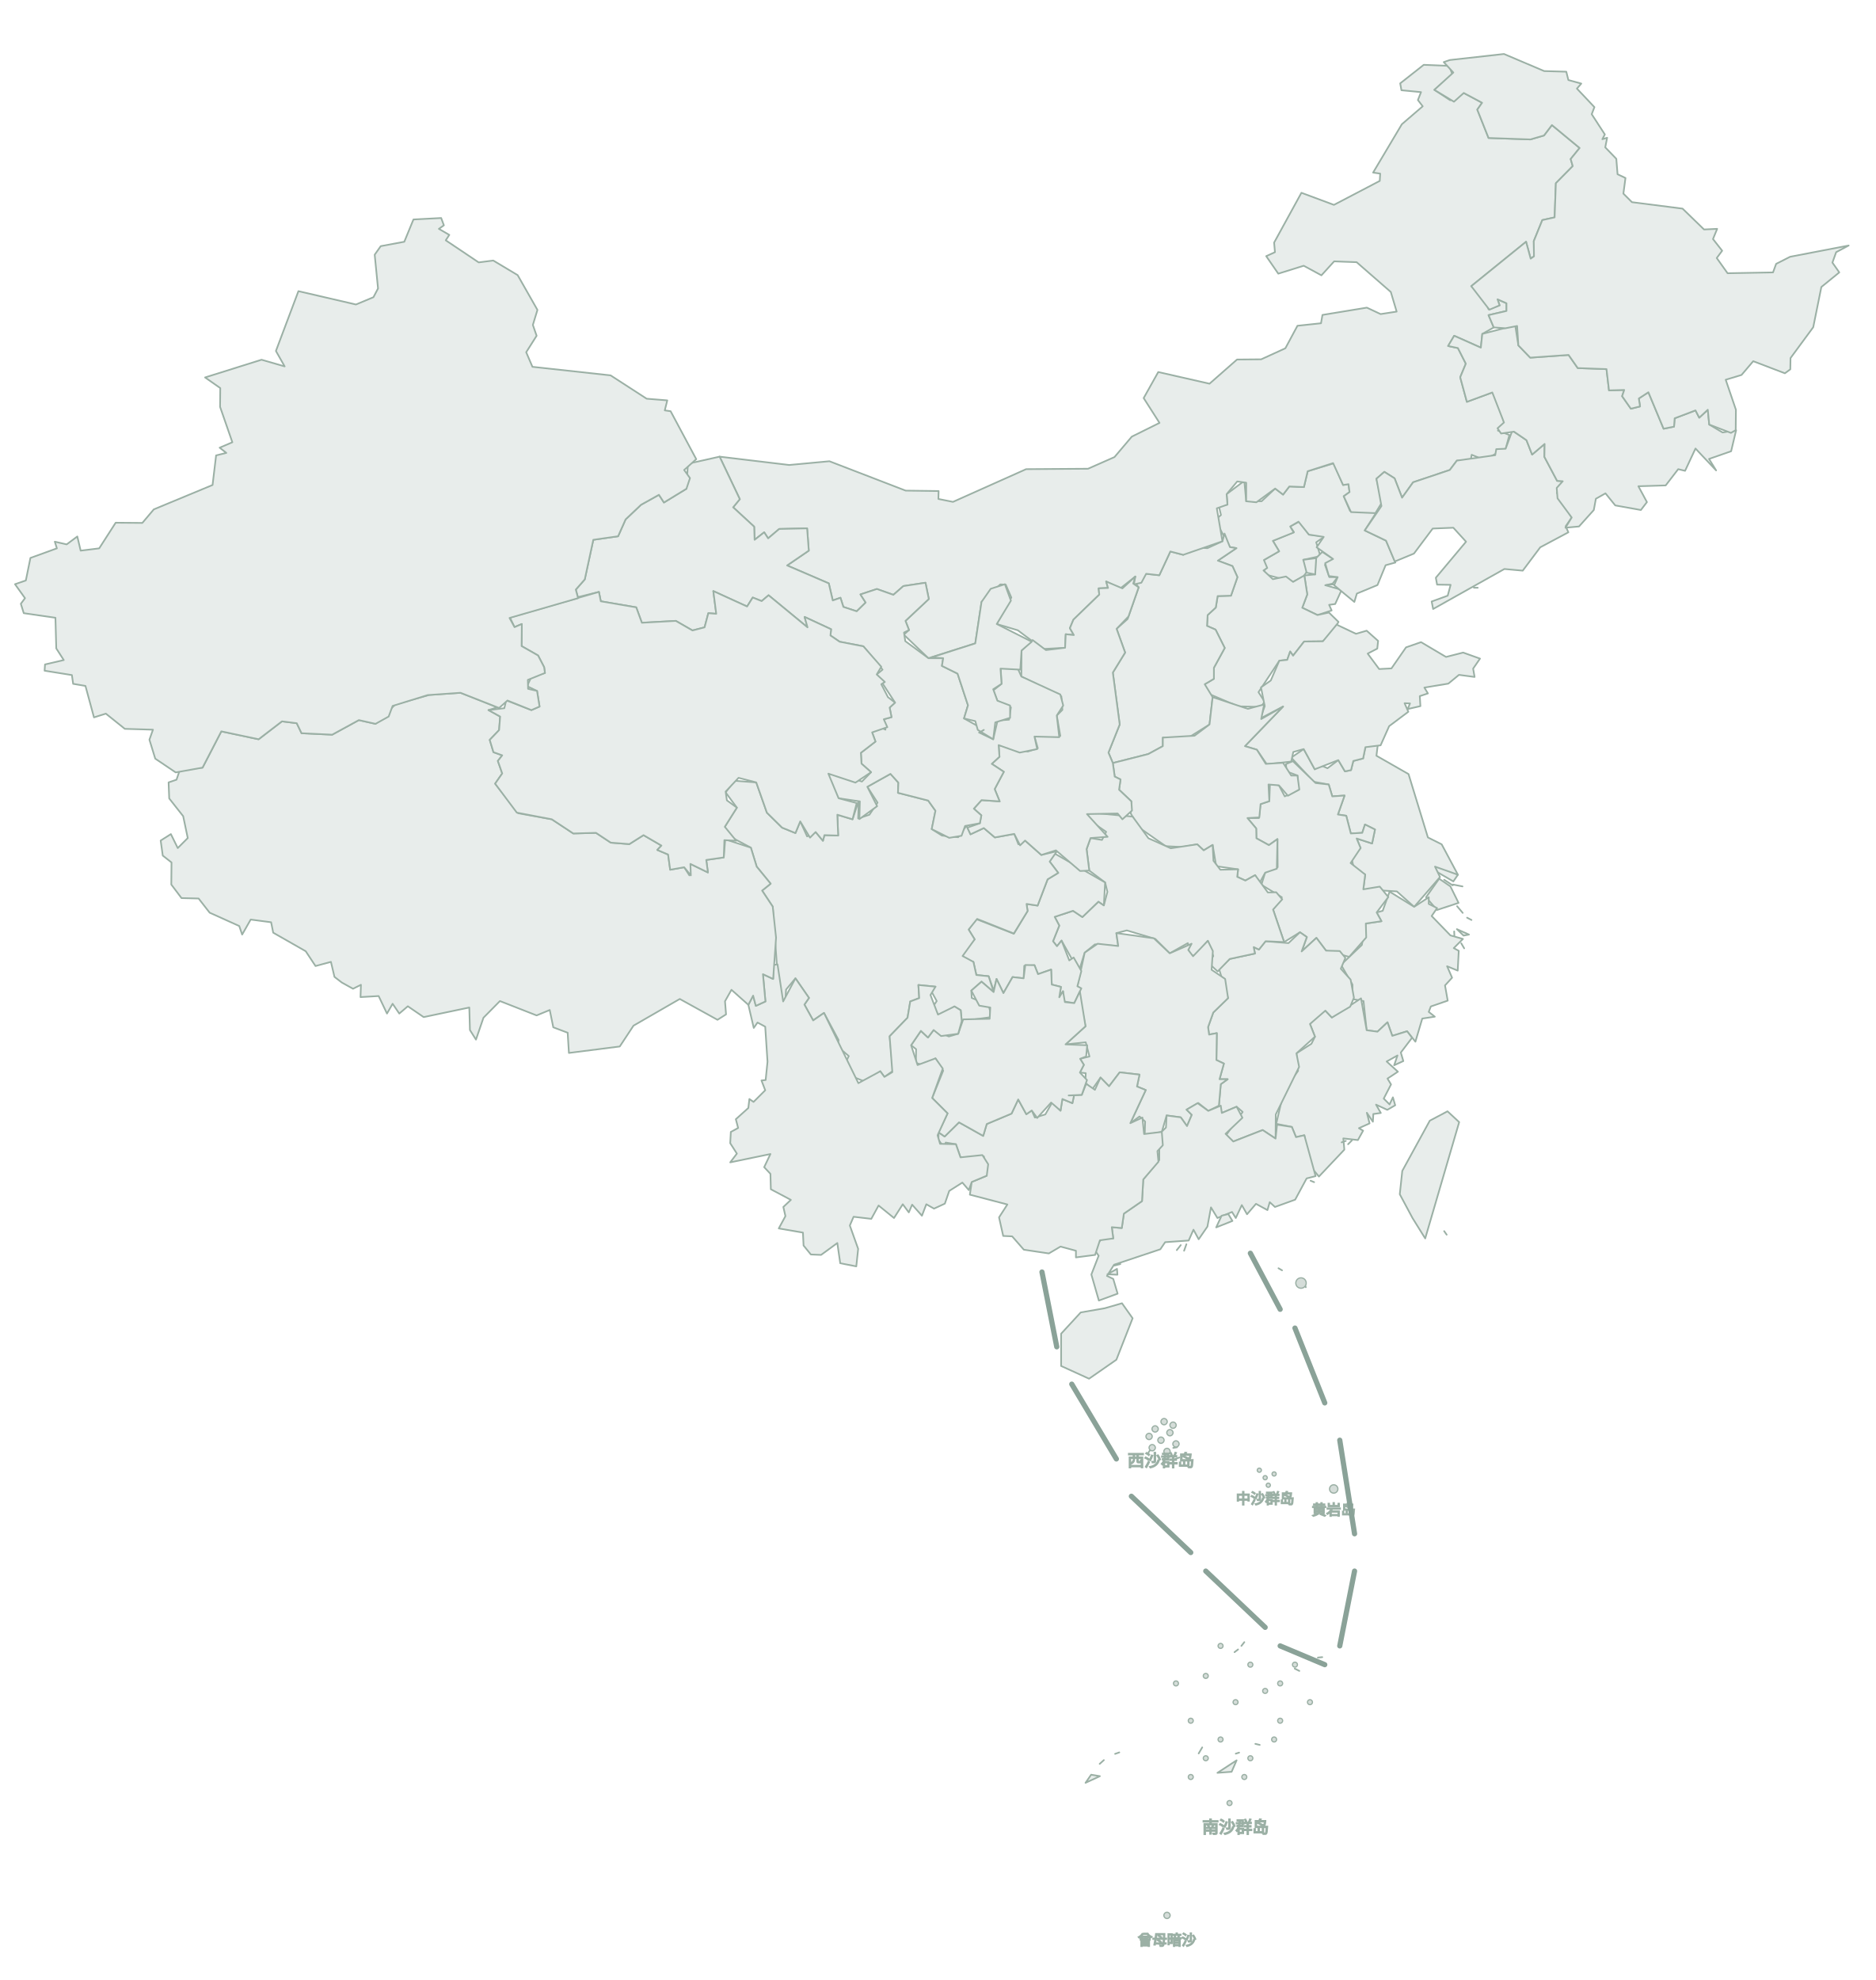
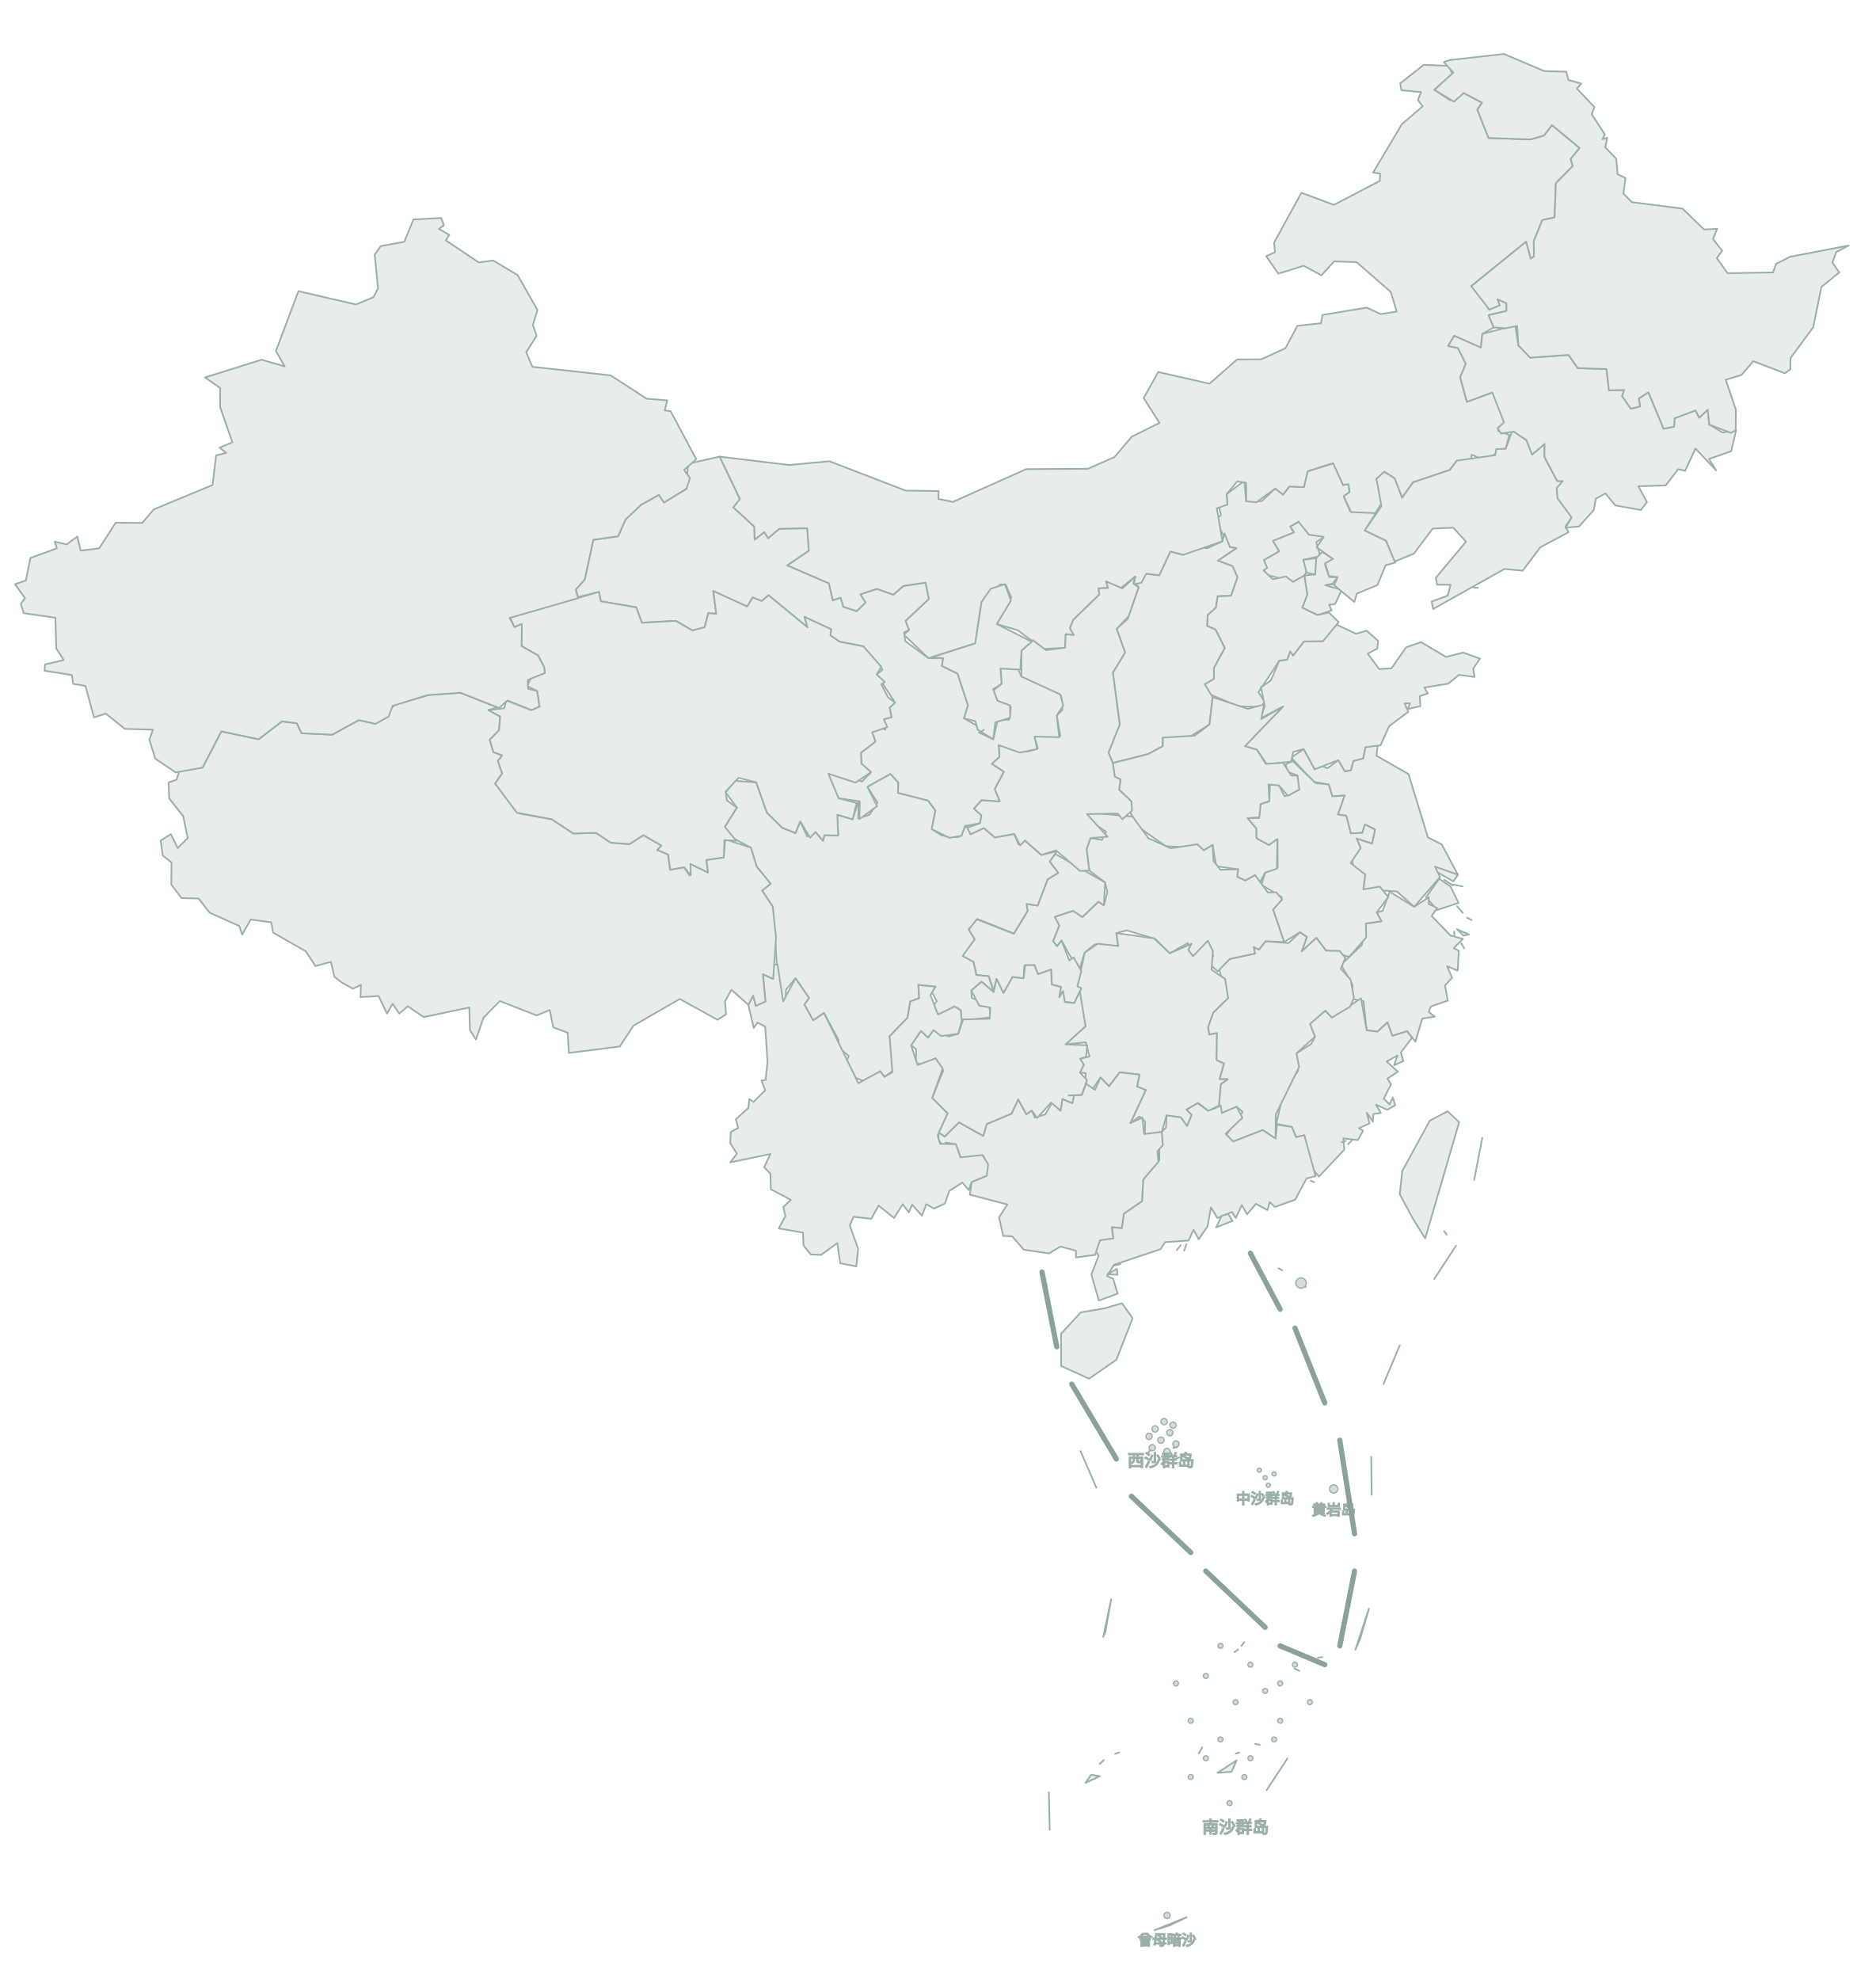
<svg xmlns="http://www.w3.org/2000/svg" viewBox="0 0 900 950">
  <g fill="#e8edeb" stroke="#9bb0a5" stroke-width="0.8" stroke-linejoin="round">
    <path d="M633.6,258.8 L635.9,257.4 L628.1,256.5 L623.5,250.2 L619.1,252.6 L620.9,255.3 L610.8,259.5 L613.8,264.5 L606.5,268.7 L606.8,275.5 L620.5,279.2 L625.6,276.5 L627.8,273.2 L625.4,268.6 L633.6,266.8 L631.6,260.2 L633.6,258.8 Z" data-name="北京市" />
    <path d="M639.5,280 L641.9,276.9 L637.9,276.9 L635.8,271 L639.7,268.2 L634.5,264.8 L631.3,268 L631.1,275.6 L625.9,276.1 L627.3,285.2 L624.9,291.6 L632.2,295.1 L639,292.9 L637.8,290.2 L640.7,289.8 L643.8,283 L636,280.8 L639.5,280 Z M640.1,280.5 L640.1,280.5 Z" data-name="天津市" />
    <path d="M635.2,257.6 L631.8,262.6 L639.7,268.2 L635.9,270.2 L637.7,276.4 L641.9,276.9 L640.2,280.8 L649.9,288.8 L651.1,284.8 L661,280.7 L664.9,271.2 L669.6,269.9 L665.1,259.4 L654.9,254.5 L660.6,245.6 L647.8,245.1 L644.8,238.1 L647.6,236.1 L647.1,232.3 L644.5,232.7 L640,222.3 L627.5,226.1 L625.7,233.7 L618.7,233.4 L615.7,237.3 L611.9,234.4 L605.4,240.5 L598,240.5 L597.1,230.7 L588.6,237.1 L589,242.1 L584.8,242.5 L585.9,247.1 L583.1,249.5 L590.2,262.5 L593.3,263 L584.4,269 L591.4,271.6 L593.8,276.9 L590.7,285.8 L584.3,286 L583.4,291.5 L579.5,295.1 L579.2,300.3 L583.3,302.1 L587.7,310.9 L582.5,320.4 L582.5,325.7 L578.1,328.3 L579.8,332.8 L594.1,338.9 L605.2,339.2 L606.8,336.6 L603.9,332.1 L613.9,317 L617.7,316.6 L619.1,312.6 L620.5,314.6 L625.8,307.8 L634.8,307.7 L639.6,302.7 L642.3,298.4 L637.7,293.9 L632.2,295.1 L624.9,291.6 L627.3,285.2 L625.9,276.1 L620.5,279.2 L617.1,276.6 L610.8,277.9 L606.3,273.7 L608.1,272.5 L606.5,268.7 L613.8,264.5 L610.8,259.5 L620.8,255.5 L619.1,252.6 L623.1,250.3 L628.1,256.5 L635.2,257.6 Z M631.6,267.8 L625.4,268.6 L627,274.8 L631.1,275.6 L631.6,267.8 Z M639.8,280.4 L636,280.8 L639.8,280.4 Z" data-name="河北省" />
    <path d="M534,366.1 L551,361.8 L558,358 L558,353.9 L568.2,355.2 L580.4,347.6 L581.9,334.5 L578.1,328.3 L582.5,325.7 L582.5,320.4 L587.7,310.9 L583.3,302.1 L579.2,300.3 L579.5,295.1 L583.4,291.5 L584.3,286 L590.7,285.8 L593.8,276.9 L591.4,271.6 L584.4,269 L593.3,263 L590.2,262.5 L587.6,256 L586.6,259.7 L579.4,263 L571.9,262.6 L567.8,266.2 L561.6,264.6 L556.3,276 L550,275.3 L544.9,279.9 L546.4,281.8 L541.1,297 L535.8,301.7 L539.9,313.1 L534,322.7 L537.3,347.6 L531.9,361.1 L534,366.1 Z" data-name="山西省" />
    <path d="M345.3,219.1 L355,239.5 L351.8,243.4 L361.9,252.7 L362.1,259 L366.7,255.4 L368.6,258.3 L373.9,253.8 L387.3,253.5 L388.1,264.2 L377.7,271.3 L397.7,279.9 L399.6,288.1 L403.3,286.8 L404.7,291.2 L411.1,293.3 L415.4,289.1 L412.9,285.2 L420.8,282.6 L428.7,285.4 L433.5,281.2 L444.1,279.6 L445.7,287.4 L434.5,297.9 L436.2,302.3 L433.7,304.5 L445.5,315.8 L468,308.7 L471,288.8 L480,280.4 L482.6,280.5 L485.3,286.7 L478.3,299.4 L488.4,302.4 L500.4,311.4 L511.1,310.8 L511.4,304.3 L515.3,304.7 L513.4,301.4 L515.1,297.3 L527.5,285.3 L527.2,282.3 L531.7,282.1 L530.8,279 L537.5,282.4 L544.8,276.6 L544.1,280.4 L547.7,279.6 L550,275.3 L556.3,276 L561.6,264.6 L567.8,266.2 L586.6,259.7 L583.9,243.9 L589,242.1 L588.6,237.1 L593.7,231 L598,231.6 L598,240.5 L602.9,241 L611.9,234.4 L615.7,237.3 L618.7,233.4 L625.7,233.7 L627.5,226.1 L639.7,222.2 L644.5,232.7 L647.1,232.3 L647.6,236.1 L644.8,238.1 L648.3,245.7 L660,246.2 L663.1,241.1 L660.5,229.7 L664.3,226.4 L669.2,229.5 L672.8,238.8 L678.1,231.4 L695.7,225.5 L699.1,221 L705.7,221.1 L706.2,218.2 L712.1,220.6 L722.5,215.3 L724.3,208.7 L718.8,206.6 L722,204 L719.8,194.5 L716.1,188.3 L703.9,192.8 L700.7,181 L703.4,174.5 L699.6,167 L694.9,166 L697.8,161.1 L710.6,166.8 L711.3,160.2 L716.8,157.1 L714.3,151.2 L722.9,149.2 L722.9,145.5 L718.6,143.6 L719.6,146.5 L714.3,148.4 L712.2,142.3 L706,137.3 L732.3,116 L734.5,124.1 L736.1,123 L736,115.7 L740.1,105.6 L746,104.3 L746.6,87.9 L754.7,79.7 L753.7,76.3 L758,71 L744.7,60 L740.9,65 L734.4,66.9 L714.3,66.2 L708.9,52.6 L711.2,49.3 L702.4,44.6 L695.9,48.1 L688.3,43.1 L696.9,35.6 L695.4,31.6 L683.2,31.1 L671.9,40 L672.5,43.3 L681.9,44.2 L680.4,48 L682.7,51 L672.7,59.6 L658.9,82.8 L662.3,83.3 L662.1,86.8 L640.1,98.3 L624.5,92.5 L611.4,116.4 L611.8,121 L607.6,122.9 L613.4,131.3 L625.6,127.5 L634.1,132.1 L640.2,125.4 L651,125.8 L667.4,140.1 L670.2,149.5 L662.5,150.7 L655.9,147.6 L634.6,151.1 L633.9,155.1 L622.6,156.3 L616.8,167.1 L605.2,172.4 L593.6,172.5 L580.4,184.1 L555.8,178.5 L548.8,191 L556.4,202.9 L543.1,209.5 L534.8,219.3 L522.1,224.9 L492.4,225.1 L457.3,240.8 L450.3,239.4 L450.4,235.6 L434.6,235.4 L398,221.3 L378.7,223.1 L345.3,219.1 Z" data-name="内蒙古自治区" />
    <path d="M721.9,273 L730.7,273.8 L739.1,262.6 L752.6,255.4 L751.3,252.5 L754.2,248.3 L747.1,236.5 L749.9,230.9 L747.2,230.7 L741.1,219.2 L741.2,213 L735.2,218.1 L732.5,211.2 L725.7,206.6 L722.5,215.3 L718,215.5 L717.5,218.4 L699.1,221 L695.7,225.5 L678.1,231.4 L672.8,238.8 L669.2,229.5 L664.3,226.4 L660.5,229.7 L662.9,242.8 L654.9,254.5 L665.1,259.4 L669.3,269.4 L678.5,265.6 L687.5,253.6 L697.4,253.2 L703.5,259.9 L689,277.2 L689.6,280.5 L696.1,280.6 L694.7,285.8 L687,288.6 L687.7,292.2 L721.9,273 Z M709.1,282 L707.3,282 L709.1,282 Z M704.6,284.1 L704.6,284.1 Z M709.9,283 L709.9,283 Z M710.6,286.6 L710.6,286.6 Z M714.6,277.4 L714.6,277.4 Z M682.7,260.7 L682.7,260.7 Z M716.6,286.7 L716.6,286.7 Z" data-name="辽宁省" />
    <path d="M808.6,225.9 L813.6,215.2 L823.5,225.7 L820.1,220.2 L830.7,216.5 L833.1,206.4 L826.6,207.5 L820.2,203.7 L819.5,196.6 L815.4,200.4 L813.6,196.9 L803.6,200.7 L803.3,204.7 L798.3,205.7 L791,188.2 L786.4,191.2 L787,195 L782.6,196.1 L778.4,190.1 L779.4,187.1 L772.1,187.3 L770.9,177.1 L757.1,176.6 L752.7,170.3 L734.3,171.6 L728.6,165.7 L727.1,156.1 L711.3,160.2 L710.6,166.8 L697.8,161.1 L694.9,166 L699.6,167 L703.4,174.5 L700.7,181 L703.9,192.8 L716.1,188.3 L721.7,202.7 L718.6,205.5 L720.3,208 L726.5,207.1 L732.5,211.2 L735.2,218.1 L741.2,213 L741.1,219.2 L747.2,230.7 L749.9,230.9 L747,234.1 L747.4,239.1 L754.2,248.3 L751.2,253.2 L757.7,252.6 L764.8,244.7 L765.8,239.3 L770.4,236.7 L775.1,242.5 L787.4,244.7 L790.3,240.9 L786.2,233.3 L799.3,232.9 L805.3,225.1 L808.6,225.9 Z" data-name="吉林省" />
    <path d="M722.4,157.5 L728,156.4 L728.6,165.7 L734.3,171.6 L752.7,170.3 L757.1,176.6 L770.9,177.1 L772.1,187.3 L779.4,187.1 L778.4,190.1 L782.6,196.1 L787,195 L786.4,191.2 L791,188.2 L798.3,205.7 L803.3,204.7 L803.6,200.7 L813.6,196.9 L815.4,200.4 L819.5,196.6 L820.2,203.7 L830.6,207.7 L832.9,206.4 L833,196.6 L828.1,182.2 L835.7,179.9 L841.3,173.3 L856.5,179.1 L859.1,177.2 L859.2,171.8 L870.1,157 L874,137.7 L882.6,130.7 L879.3,126 L881.1,121 L887.1,117.8 L859,123.2 L852.3,126.6 L850.8,130.7 L829,131.1 L823.8,123.8 L826.4,120.3 L822,114.7 L824,109.8 L817.7,110.1 L807.4,100.1 L783.1,97 L779,92.9 L780,85.4 L776.2,83.6 L775.6,76.2 L770.3,70.7 L771.2,66.1 L768.9,66.8 L770.1,64.5 L763.8,54.8 L765.1,51.4 L756.7,42.5 L758.8,40.1 L752.6,38.4 L751.6,34.4 L741,34.1 L721.7,25.9 L695.7,28.8 L692.8,29.8 L697.4,34.8 L688.3,43.1 L697.7,48.8 L702.4,44.6 L711.2,49.3 L708.9,52.6 L714.3,66.2 L734.4,66.9 L740.9,65 L744.7,60 L758,71 L753.7,76.3 L754.7,79.7 L746.6,87.9 L746,104.3 L740.1,105.6 L736,115.7 L736.1,123 L734.5,124.1 L732.3,116 L706,137.3 L714.7,148.6 L719.6,146.5 L718.6,143.6 L722.9,145.5 L722.9,149.2 L714.3,151.2 L716.8,157.1 L722.4,157.5 Z" data-name="黑龙江省" />
    <path d="M684.3,430.5 L689.6,436.6 L699.9,433.2 L696,425.3 L690.6,421.6 L684.3,430.5 Z M699.6,419.7 L690.3,415.2 L687.4,417.1 L697.4,422.9 L699.6,419.7 Z M697.1,424.8 L693,422.1 L697.1,424.8 Z M697.2,424.4 L701.8,425.3 L697.2,424.4 Z M699.2,426.9 L699.2,426.9 Z" data-name="上海市" />
    <path d="M633,366.8 L630.9,369.1 L625.6,359.4 L619.6,363.5 L630.4,375.1 L637.6,376.4 L639.3,382.1 L645.2,381.7 L642,390.8 L646,391.4 L648.2,399.9 L653.7,399.6 L655,395.6 L659.8,398 L658.4,404.7 L651,402.3 L652.9,406.9 L648.5,411.5 L649.7,416.8 L655.1,419.6 L654.2,426.7 L670.3,427.7 L678.6,435.1 L691,420.8 L688.6,415.8 L699.6,419.7 L691.8,405.1 L685.2,401.8 L675.9,371.4 L660.5,362.6 L661.2,356.9 L655.2,358.5 L654.1,363.9 L649.4,365.1 L648.3,369.5 L645.4,370.1 L642.2,364.7 L637,368.6 L633,366.8 Z" data-name="江苏省" />
    <path d="M649.1,479.4 L654.3,480.3 L655.8,494.3 L661,495 L665.8,490.5 L668.1,497 L675.2,494.8 L679.2,499.8 L682.5,488.7 L688.5,487.8 L685.6,485.5 L686.6,482.9 L694.7,480.1 L693.4,472.8 L696.8,469.1 L694.4,463.6 L699.5,465.7 L700,456.2 L697.6,454.9 L702,450.5 L696,448.8 L687,439.5 L689.6,435.7 L685.6,433.7 L685.6,430.5 L678.6,435.1 L666.8,427.8 L663.5,437 L660.6,437.8 L662.9,442 L655.4,443.1 L653.5,453.4 L643.5,462.9 L649,472.4 L649.1,479.4 Z M702.3,448.9 L704.9,448.4 L699.1,445.8 L702.3,448.9 Z M703.1,445.4 L703.1,445.4 Z M706.1,435.5 L706.1,435.5 Z M702.3,442.8 L702.3,442.8 Z M704.5,444.2 L704.5,444.2 Z M700.4,463.5 L700.4,463.5 Z M705.3,450.6 L705.3,450.6 Z M706.1,441.4 L704,440.3 L706.1,441.4 Z M703.8,451.5 L703.8,451.5 Z M699.2,434.8 L701.9,438 L699.2,434.8 Z M702.6,455 L701.2,452.6 L702.6,455 Z M706.6,449.7 L706.6,449.7 Z M697.9,449.1 L697.8,446.9 L697.9,449.1 Z M699.4,443.6 L699.4,443.6 Z M702.8,449.3 L702.8,449.3 Z M704.1,453.7 L704.1,453.7 Z M710.9,446.2 L710.9,446.2 Z M704,451.2 L704,451.2 Z M687.1,485.7 L687.1,485.7 Z M706.5,449.5 L706.5,449.5 Z" data-name="浙江省" />
    <path d="M622.9,376.7 L623.3,378.9 L616.5,382.1 L613.7,376.8 L609.4,375.8 L609.1,384.4 L604.9,385.8 L604.1,392.5 L598.6,392.5 L602.8,397.5 L602.9,402.2 L608.9,405.5 L613,402.6 L613.1,416.1 L607.1,418.7 L605.3,424.5 L615.1,430.5 L610.9,436.4 L616.2,452 L623.8,447.3 L627.1,449.6 L624.6,456.5 L631.7,450 L636.3,456.1 L647.4,459.1 L655.6,449.8 L655.4,443.1 L662.9,442 L660.6,437.8 L666.2,430.4 L662.1,425.4 L654.2,426.7 L655.1,419.6 L648.1,414.1 L652.9,406.9 L651,402.3 L658.4,404.7 L659.8,398 L655,395.6 L653.7,399.6 L648.2,399.9 L646,391.4 L642,390.8 L645.2,381.7 L639.3,382.1 L637.6,376.4 L631.3,375.7 L620.4,365.2 L617.1,366.6 L617.3,370.1 L622.6,372.1 L622.9,376.7 Z M624.3,454 L624.3,454 Z M607.3,404.4 L607.3,404.4 Z" data-name="安徽省" />
    <path d="M657.2,539 L655.9,533.9 L658.8,538.2 L659,534.5 L662.6,534 L660.3,530 L665.7,532.5 L669.5,530.3 L668.4,526.5 L666.8,529.9 L664,527.1 L667.5,520.3 L665.8,517.5 L670.8,514.2 L665.4,509.3 L670.6,506.4 L669,511.1 L673.4,509.1 L672.2,505 L677.6,497.9 L675.2,494.8 L668.1,497 L665.8,490.5 L661,495 L655.8,494.3 L653.1,479 L639.1,488.2 L636,484.9 L632.6,486.9 L628.6,491.3 L631,497.4 L629.3,500.8 L622.1,505.4 L622.9,513.8 L616.2,523 L612.4,539.2 L619.9,540.7 L621.9,545.6 L625.9,544.7 L628.3,559 L632.9,564.5 L645.1,551.6 L644.6,546.2 L651.6,547 L654.1,542.5 L652.1,541.3 L657.2,539 Z M648.7,547.2 L646.9,549 L648.7,547.2 Z M663.9,534.9 L663.9,534.9 Z M645.8,547.4 L643.8,548.1 L645.8,547.4 Z M676.6,504.1 L676.6,504.1 Z M666.7,509.2 L666.7,509.2 Z" data-name="福建省" />
    <path d="M645.6,459.6 L642.9,456.3 L636.3,456.1 L631.7,450 L624.6,456.5 L627.1,449.6 L623.8,447.3 L618.3,452.5 L607.3,451.6 L604.1,455.6 L601.6,454.4 L602.2,457.5 L590.1,460.1 L585,465 L589.3,478.9 L582.2,485.8 L579.7,492.8 L580.2,496.4 L583.9,495.7 L583.7,508.6 L587.3,510.3 L585.2,517.8 L589.1,517.8 L585.8,520.2 L584.9,530.5 L586.3,534 L593.4,531 L596.3,533.5 L588.4,544.6 L591.8,547.7 L605.9,542.2 L612.1,546.3 L612.2,534.7 L623.4,511.9 L622.1,505.4 L631,497.4 L628.6,491.3 L636,484.9 L639.1,488.2 L647.9,483 L649.7,478.7 L648.1,470 L643.4,464.8 L645.6,459.6 Z" data-name="江西省" />
    <path d="M619.6,365.4 L620.6,360.8 L625.6,359.4 L630.9,369.1 L642.2,364.7 L645.4,370.1 L648.3,369.5 L649.4,365.1 L654.1,363.9 L655.2,358.5 L662.5,357.6 L666.6,348.4 L675.8,341.5 L674,337.4 L676.6,337.5 L675.5,340.2 L681.6,338.8 L681.3,334 L685.2,332.7 L683.5,329.9 L695,328 L700.1,323.8 L707.6,324.8 L706.9,320.8 L710.2,316 L702.1,313.1 L693.9,315.2 L681.9,308.1 L674.7,310.6 L667.7,320.7 L661.8,321 L656.3,313.6 L660.9,311.2 L661.3,307.5 L655.8,302.6 L650.7,304.1 L641.4,299.7 L634.8,307.7 L625.8,307.8 L620.5,314.6 L619.1,312.6 L617.7,316.6 L613.9,317 L609.8,326.5 L605.1,329.8 L606.9,338.8 L604.8,344.7 L615.7,339 L597.4,358 L603.1,359.7 L607.9,366.7 L619.6,365.4 Z M692.7,312.7 L692.7,312.7 Z" data-name="山东省" />
    <path d="M567.4,406.4 L574.5,405.1 L577.6,408 L581.9,405.4 L583.6,415.6 L594.1,417.1 L593.7,420.7 L597.6,422.5 L602.3,419.9 L604.3,423.9 L607.1,418.7 L612.7,416.8 L613,402.6 L608.9,405.5 L602.9,402.2 L602.8,397.5 L598.6,392.5 L604.3,392.2 L604.9,385.8 L609.1,384.4 L608.7,376.4 L613.7,376.8 L618,381.8 L623.5,378.8 L622.6,372.1 L619.6,372.1 L615.7,366 L607.4,366.5 L603.1,359.7 L597.4,358 L615.7,339 L605.2,345 L606.6,338 L598.8,340.1 L581.9,334.5 L580.4,347.6 L573.2,353 L558,353.9 L558,358 L551,361.8 L534,366.1 L534.9,372.6 L537.7,374 L537,378.9 L542.9,384.5 L542.6,390.3 L546.5,397 L559.4,406 L567.4,406.4 Z" data-name="河南省" />
    <path d="M543.5,391.8 L523.1,389.9 L520.6,392.1 L530.8,399.1 L528.8,403 L523.3,402.1 L521.4,407.4 L522.7,417.7 L530.3,423.4 L531.4,427.9 L529.7,434.4 L527.1,432.6 L519.4,440 L514.9,437 L506.1,439.9 L508.3,444.1 L505.3,451.6 L507.2,454 L509.4,451.3 L516.3,463.6 L518.2,464.5 L520.5,457.1 L525.4,453.1 L536.6,453.9 L535.7,447.7 L540.7,446.4 L554.4,450.5 L561.3,457.4 L570,452.5 L570.7,458.2 L573.5,458.6 L579.6,451.4 L582.2,458.7 L580.1,462.2 L584.3,466.1 L590.1,460.1 L602.2,457.5 L601.6,454.4 L604.1,455.6 L607.3,451.6 L616.2,452 L610.9,436.4 L615.3,431.5 L612.4,428.1 L608.4,428.2 L602.3,419.9 L597.6,422.5 L593.7,420.7 L594.1,417.1 L585.6,417.3 L582.3,413 L581.9,405.4 L577.6,408 L574.5,405.1 L561.8,407 L551.1,402.2 L543.5,391.8 Z" data-name="湖北省" />
    <path d="M557.5,543.1 L559.8,535.2 L566.6,536.1 L569.6,540.3 L571.9,534.9 L569.4,532.4 L575,529.2 L579.8,533 L584.9,530.5 L585.8,520.2 L589.1,517.8 L585.2,517.8 L587.3,510.3 L583.7,508.6 L583.9,495.7 L580.2,496.4 L579.7,492.8 L582.2,485.8 L589.3,478.9 L587.9,469.7 L581.4,465.3 L582,456.3 L579.6,451.4 L572.5,458.8 L570.2,455.8 L571.8,452.8 L561.3,457.4 L553.7,450.2 L535.7,447.7 L536.6,453.9 L526.7,452.8 L520.5,457.1 L517,473.2 L520.9,492.4 L511.3,501.1 L521,500.1 L522.8,506.9 L518.3,508 L520.1,510.9 L518.2,514.6 L521,514.9 L520.8,519.5 L524.1,522.7 L528.1,517 L532.2,521.2 L537.3,514.5 L546.8,515.6 L545.6,521.3 L549.8,523 L542.4,538.9 L546.8,535.7 L549.5,538.1 L549.3,544.5 L557.5,543.1 Z" data-name="湖南省" />
    <path d="M579.4,588.5 L581.1,579.3 L584.2,584.4 L591.2,581.5 L593,584.4 L595.9,578.2 L598.4,582.6 L602.7,577.6 L608.2,580.6 L609.3,576.8 L611.8,579.1 L621.5,575.6 L627,565.4 L631.3,564.3 L625.9,544.7 L621.9,545.6 L619.9,540.7 L612.8,539.6 L612.1,546.3 L605.9,542.2 L591.8,547.7 L588.1,544 L596.2,536.3 L593.4,531 L586.3,534 L585.8,530.5 L579.8,533 L574.7,529.3 L569.4,532.4 L571.9,534.9 L569.6,540.3 L566.6,536.1 L559.8,535.2 L559.5,541 L556.3,544.1 L556.3,556.6 L548.6,565.9 L548,576.3 L539.3,582.3 L538.3,589.2 L533.5,588.8 L534.2,594.2 L528.6,594.4 L524.9,599.2 L527.2,602.5 L523.7,611.5 L527.3,624 L536.3,620.7 L534.2,613.6 L531.2,612.2 L534.6,606.8 L556.8,599.4 L559.1,596 L570.4,595.2 L572.7,590 L575.2,594.6 L579.4,588.5 Z M628.9,566.5 L630.6,567.2 L628.9,566.5 Z M569.3,597 L568.2,600.1 L569.3,597 Z M564.7,599.8 L566.6,597.4 L564.7,599.8 Z M534.8,607.2 L537.6,606.5 L534.8,607.2 Z M536,608.8 L531.4,611.4 L536.2,611.6 L536,608.8 Z M573.5,595.3 L573.5,595.3 Z M625.3,614.4 L626.6,617.6 L625.3,614.4 Z M537.8,611.4 L537.8,611.4 Z M613.5,608.5 L615.2,609.5 L613.5,608.5 Z M613.2,610.6 L613.2,610.6 Z" data-name="广东省" />
    <path d="M521.2,520 L519.1,525.3 L512.8,525.6 L515.4,525.5 L514.6,529.3 L509.8,527.3 L508.9,532.9 L505,528.8 L501.6,534.7 L496.6,536.2 L495.1,532.8 L492.5,534.6 L488.6,527.5 L485.4,534.3 L473.5,539.3 L471.8,545 L460.2,538.5 L453.3,545.3 L450.4,543.3 L450.3,546.8 L453,550.6 L453.8,548.2 L458.7,549 L460.9,555.3 L472.1,554.8 L473.5,564.1 L466.3,567.1 L465.4,573.2 L483.4,577.9 L479.4,584.1 L481.4,593 L485.7,593.2 L491.3,599.6 L503.3,601.4 L508.9,598.1 L516.3,600.1 L516.3,603.3 L525.5,602.1 L527.8,595.1 L534.2,594.2 L533.5,588.8 L538.3,589.2 L539.3,582.3 L548,576.3 L548.6,565.9 L555.9,557.4 L555.4,552.3 L558,549.5 L557.5,543.1 L549,544.1 L548.2,536.2 L542.4,538.9 L549.8,523 L545.6,521.3 L546.8,515.6 L537.3,514.5 L532.2,521.2 L528.1,517 L525.4,522.9 L521.2,520 Z M515.5,610 L515.5,610 Z" data-name="广西壮族自治区" />
    <path d="M530.1,627.7 L518.6,629.7 L509.2,639.9 L509.2,655.4 L522.6,661.5 L535.7,652.4 L543.5,632.5 L538.4,625.3 L530.1,627.7 Z M560.1,917.6 L560.1,917.6 Z M575.2,841.3 L576.9,838.4 L575.2,841.3 Z M557.1,918.1 L557.1,918.1 Z M549.5,680.7 L549.5,680.7 Z M638.7,714.7 L640.4,715.9 L638.7,714.7 Z M553.3,696.5 L553.3,696.5 Z M552.1,695.4 L551,697.1 L552.1,695.4 Z M584.2,850.6 L591,850.1 L593.4,844.6 L584.2,850.6 Z M585.4,827.9 L585.4,827.9 Z M556.8,694.2 L556.8,694.2 Z M553.4,691.9 L553.4,691.9 Z M560.5,682.1 L560.5,682.1 Z M595.6,801.5 L595.6,801.5 Z M612,812.9 L612,812.9 Z M520.9,855.4 L527.8,852.2 L523.6,851.5 L520.9,855.4 Z M564,700 L565.9,699.3 L564,700 Z M592.4,792.7 L594.1,791.4 L592.4,792.7 Z M563,694.7 L564.8,694.4 L563,694.7 Z M621.3,800.6 L623.5,801.7 L621.3,800.6 Z M607.1,809.5 L607.1,809.5 Z M593,841.4 L594.6,840.9 L593,841.4 Z M602.4,836.7 L604.5,837.2 L602.4,836.7 Z M584.2,843.5 L584.2,843.5 Z M580.5,826.1 L580.5,826.1 Z M595.7,789.7 L597.1,787.9 L595.7,789.7 Z M527.7,846.3 L529.7,844.5 L527.7,846.3 Z M614,819.9 L614,819.9 Z M639.6,793.8 L639.6,793.8 Z M589.2,803.3 L589.2,803.3 Z M535.1,841.5 L537.1,840.8 L535.1,841.5 Z M607.3,834.8 L607.3,834.8 Z M550.6,851.8 L550.6,851.8 Z M556.1,842.3 L556.1,842.3 Z M632.4,795.3 L634.5,795.1 L632.4,795.3 Z M552.4,849.9 L552.4,849.9 Z M594.3,828.4 L594.3,828.4 Z M624.2,693.8 L624.2,693.8 Z M571.3,637.7 L571.3,637.7 Z M583.3,643.3 L583.3,643.3 Z M566.4,895.5 L566.4,895.5 Z M552,845.3 L552,845.3 Z M565.5,887.4 L565.5,887.4 Z M564.6,885.7 L564.6,885.7 Z M605.2,736.8 L605.2,736.8 Z M565.9,890.8 L565.9,890.8 Z" data-name="海南省" />
    <path d="M476.8,475.2 L478.2,469.7 L481.5,476.5 L485.9,468.8 L491.2,469.4 L491.5,463.4 L496.4,463.1 L498.1,467.4 L504.4,465.2 L504.7,472.4 L509.1,473.5 L508.3,478.5 L510.1,475.6 L510.5,480.5 L515.5,481.3 L518.9,474.2 L517,473.2 L518.9,465.9 L515.2,459.4 L513.1,460.8 L509.4,451.3 L507.2,454 L505.3,451.6 L508.3,444.1 L506.1,439.9 L514.9,437 L519.4,440 L527.1,432.6 L529.7,434.4 L530.3,423.4 L505.7,409.3 L503.7,413.4 L507.8,418.8 L502.7,421.9 L497.9,434.5 L492.6,433.7 L493.1,437.1 L486.5,448 L468.5,441 L464.8,446 L467.7,450.7 L461.5,457.1 L463.1,461.1 L467.1,461.5 L468.5,467.8 L474.4,468.4 L476.8,475.2 Z M515.8,438.2 L515.8,438.2 Z" data-name="重庆市" />
    <path d="M402.4,499 L401.9,502.1 L407.3,506.7 L405.7,509.9 L409,516.5 L415.8,519.3 L422.4,514 L424.4,516.7 L428.5,513.8 L426.9,497.2 L435.5,488.3 L436.8,480.5 L441.1,478.9 L440.7,472.6 L448.9,473.4 L446.6,475 L449.5,480.3 L447.2,483.7 L451,487.5 L458,482.9 L461,484.7 L461.5,489.9 L475.8,488 L474.4,482.2 L466.3,478.8 L466.1,475.3 L471,471 L476.8,476 L474.4,468.4 L468.5,467.8 L467.1,461.5 L461.9,458.7 L467.7,450.7 L464.8,446 L468.9,440.9 L486.5,447.9 L493.1,437.1 L492.6,433.7 L497.9,434.5 L502.7,421.9 L507.8,418.8 L503.7,413.4 L507.2,408.4 L499.7,410.2 L491.9,403.3 L488.7,405.1 L486.7,400.1 L477.4,401.8 L472.1,397.3 L465.7,400.3 L463.8,396.1 L459.8,401.7 L452,400.9 L447.1,397.8 L448.9,389 L445.4,384.1 L430.9,380.4 L431.1,375.5 L427.3,371.3 L416.2,377.5 L421.1,385.1 L417.2,390.9 L411.8,392.7 L412.1,384.1 L409.1,393.1 L401.8,390.9 L402.2,400.9 L395.6,400.7 L394.9,403.4 L391.4,399.2 L387.3,401.3 L384,394.1 L381.7,399.7 L375.3,397.1 L368,389.9 L362.9,375.4 L352.4,374.6 L348.2,380.2 L353.6,387.5 L347.8,396.7 L349.8,401.1 L360.3,406.7 L363.1,415.8 L369.8,424 L365.7,427.3 L370.8,435 L373.8,477 L376.8,481.4 L377.2,474.8 L381.7,469.4 L388.2,478.8 L386,482 L390.2,489.6 L395.4,486 L402.4,499 Z M485.4,447.1 L485.4,447.1 Z" data-name="四川省" />
    <path d="M518.2,475.7 L515.5,481.3 L511,480.8 L510.1,475.6 L508.3,478.5 L509.1,473.5 L504.7,472.4 L504.4,465.2 L498.1,467.4 L496.4,463.1 L492,463 L491.2,469.4 L485.9,468.8 L481.5,476.5 L478.2,469.7 L476.8,476 L471,471 L466.1,475.3 L469.9,482.5 L475.2,483.4 L474.9,488.8 L462.2,489.1 L459.8,496 L455.3,497.3 L448,494.2 L445.3,497.8 L441.9,494.6 L437.2,501.5 L439.6,503.4 L439.5,510 L443.8,511.3 L448.9,507.8 L452.6,513.7 L447.3,526.8 L454.7,534.2 L450.4,543.3 L453.3,545.3 L460.2,538.5 L471.8,545 L473.5,539.3 L485.4,534.3 L488.6,527.5 L492.5,534.6 L495.1,532.8 L497.7,536.4 L504.4,529 L508.9,532.9 L509.8,527.3 L514.6,529.3 L515.4,525.5 L512.8,525.6 L519.1,525.3 L521.6,518.2 L518.2,514.6 L520.1,510.9 L518.3,508 L521.2,506.9 L521.7,501.5 L511.3,501.1 L520.9,492.4 L518.2,475.7 Z M521.1,505.6 L521.1,505.6 Z" data-name="贵州省" />
    <path d="M461.5,489.9 L461,484.7 L458,482.9 L450.1,486.8 L446.5,477.4 L448.9,473.4 L440.7,472.6 L441.1,478.9 L436.8,480.5 L435.5,488.3 L426.9,497.2 L428.2,514.4 L424.4,516.7 L422.4,514 L411.9,519.7 L395.4,486 L390.2,489.6 L386,482 L388.2,478.8 L381.7,469.4 L375.8,480.5 L373.1,462.7 L371.2,463 L371,469.7 L366.1,467.4 L367.3,480.5 L362.7,482.6 L361.4,477.7 L359.1,482.1 L361.7,493.2 L363.5,490.6 L367.2,492.6 L368.3,509.4 L367.4,518.2 L365.4,518.4 L367.2,523.1 L361.6,528.7 L359.6,527.3 L359.1,531.6 L353.1,537 L354.2,541.2 L350.7,543.1 L350.4,548.5 L353.6,553.5 L350.4,557.7 L369.7,553.7 L366.7,560 L369.7,563.2 L369.9,570.6 L379.5,575.7 L375.9,579.1 L376.9,583.5 L373.7,589.4 L385.3,591.4 L385.6,597.6 L389.1,601.9 L394,602.1 L401.8,596.4 L403.2,606.1 L410.9,607.6 L411.8,599.2 L407.8,588 L409.6,583.8 L418.1,584.8 L421.6,578.4 L429,584.4 L433.2,577.8 L436.1,581.7 L437.7,578 L442.4,583.3 L444.5,577.8 L448.2,579.9 L453.4,577.5 L455.5,571.4 L461.8,567.4 L464.9,571 L466.3,567.1 L473.5,564.1 L474.2,558.6 L471.4,554.2 L460.9,555.3 L458.7,549 L451.1,548.8 L449.9,544.7 L454.7,534.2 L447.3,526.8 L452.4,512.7 L448.9,507.8 L440.3,511 L437.2,501.5 L441.9,494.6 L445.3,497.8 L448,494.2 L451.6,497.1 L459.8,496 L461.5,489.9 Z" data-name="云南省" />
    <path d="M238.7,339.4 L221,332.4 L206.1,333.4 L189.7,338 L180.2,347.3 L172.2,345.5 L159.4,352.5 L144.7,351.8 L142.4,347 L135.3,346.1 L124.1,354.7 L106.2,350.9 L97.2,368.3 L86.3,369.4 L84.7,374.1 L80.9,375.4 L81.2,383.1 L87.9,391.6 L90.1,402.1 L85.3,406.9 L82,400.2 L77.1,403.3 L78.1,410.5 L82.3,413.8 L82.2,424.4 L87.1,430.9 L95.3,431.1 L100.6,437.9 L114.8,444.3 L116.2,448.4 L120.3,441.2 L130.1,442.5 L131.1,447.5 L146.7,456.4 L151.4,463.5 L158.8,461.5 L160.5,468.7 L164,471.4 L169.4,474.4 L173.2,472.5 L173,478.4 L181.7,477.9 L185.7,486.3 L188.4,481.6 L191.6,486.3 L195.7,482.8 L203.3,488 L225.2,483.4 L225.5,494.2 L228.4,498.8 L232,488.3 L239.9,480.3 L257.5,487.2 L263.8,484.6 L265.5,492.9 L272.4,495.5 L273,505.2 L297.4,502.1 L304,492.1 L326.2,479.3 L344.3,489.3 L348.4,486.7 L347.9,480.4 L351,474.9 L359.1,482.1 L361.4,477.7 L362.7,482.6 L367.3,480.5 L366.1,467.4 L371,469.7 L372.4,449.9 L370.8,435 L365.7,427.3 L369.8,424 L363.1,415.8 L360.3,406.7 L348,402.7 L347.3,411.4 L338.9,412.6 L339.7,418.6 L331.3,414.5 L330.8,420 L328.3,416.1 L321.6,417.3 L320.6,410 L315.4,407.8 L317.4,405.7 L308.8,400.7 L302,405 L293.1,404.3 L286,399.6 L275.1,399.9 L264.8,393.1 L248.7,390.2 L237.6,376 L241,371.1 L238.9,365.1 L241,362.4 L236.8,360.9 L235,355 L239.5,350.3 L240,343.8 L234.4,340.7 L238.7,339.4 Z" data-name="西藏自治区" />
    <path d="M534,366.1 L531.9,361.1 L537.3,347.6 L534,322.7 L539.9,313.1 L535.8,301.7 L541.5,295.8 L546.4,281.8 L543.8,280 L544.8,276.6 L538.6,282.3 L530.8,279 L531.7,282.1 L527.2,282.3 L527.5,285.3 L515.1,297.3 L513.4,301.4 L515.3,304.7 L511.4,304.3 L511.1,310.8 L501.9,311.9 L495.5,307.1 L490.2,312.1 L490.1,324.6 L509.3,334.1 L509.8,340.6 L507.1,343.3 L508.8,353.1 L496.4,353.4 L498,359 L493.2,360.6 L479.2,357.5 L479.6,363.1 L475.9,366.5 L481.7,370.3 L477.3,378.6 L479.7,384.5 L471,383.9 L467.3,388 L470.9,391.2 L470.2,395 L464.2,397.1 L465.7,400.3 L472.1,397.3 L477.4,401.8 L486.7,400.1 L489.5,405.6 L491.9,403.3 L499.7,410.2 L506.7,408 L518.3,417.9 L522.7,417.7 L521.4,407.4 L523.3,402.1 L531.5,401.5 L521.6,390.6 L536.3,390.3 L538.6,393.1 L543.2,388.9 L542.9,384.5 L537,378.9 L537.7,374 L534.9,372.6 L534,366.1 Z" data-name="陕西省" />
    <path d="M478.7,345.7 L476.6,354.7 L469.9,351.5 L472.1,350 L462.6,344.7 L464.5,338.4 L459.5,323.2 L452,319.5 L452.6,315.8 L445.5,315.8 L434.4,307.6 L433.8,303.5 L436.2,302.3 L434.5,297.9 L445.7,287.4 L444.1,279.6 L433.5,281.2 L428.7,285.4 L420.8,282.6 L412.9,285.2 L415.4,289.1 L411.1,293.3 L404.7,291.2 L403.3,286.8 L399.6,288.1 L397.7,279.9 L377.7,271.3 L388.1,264.2 L387.3,253.5 L373.9,253.8 L368.6,258.3 L366.7,255.4 L362.1,259 L361.9,252.7 L351.8,243.4 L355,239.5 L345.3,219.1 L330.1,222.5 L329.4,234.5 L318.6,241.1 L316.2,237.4 L307.6,242.2 L300.2,249.2 L296.6,257.3 L284.7,259 L280.6,278 L276.3,282.9 L277.3,286.5 L287.4,284 L288.3,288.5 L305.3,291.4 L308,298.8 L324.3,297.9 L332.3,302.5 L338.1,301 L339.9,294.2 L343.7,294.5 L342.3,283.6 L358.5,291 L361.2,286.7 L365.5,288.4 L368.8,285.6 L387.5,301 L386.1,296 L398.8,301.9 L398.5,304.9 L402.9,307.9 L414.3,310.1 L423.5,321.3 L420.7,323.6 L429.5,337.1 L426.9,339.5 L427.8,344.1 L424.1,345.1 L424.9,350.1 L421.5,348.5 L418.5,351.4 L420.1,355.8 L413.1,361.2 L413.4,366.4 L418,370.5 L413.6,375 L399.3,370 L396.6,373.7 L402.4,383 L412.6,384.5 L412.4,393 L420.9,386.8 L416.2,377.5 L427.3,371.3 L431.1,375.5 L430.9,380.4 L445.4,384.1 L448.9,389 L447.1,397.8 L455.5,402 L461.4,401 L463.1,396.3 L470.2,395 L470.9,391.2 L467.3,388 L471,383.9 L479.7,384.5 L477.3,378.6 L481.7,370.3 L475.9,366.5 L479.6,363.1 L479.2,357.5 L489.3,361.1 L497.7,359.4 L496.4,353.4 L508.3,353.7 L507.1,343.3 L510.2,338.5 L508.8,333.2 L490.1,324.6 L488.3,320.5 L480.2,320.7 L480.6,328.1 L476.7,331.2 L478.6,336.2 L485.1,339.4 L484.2,345.3 L478.7,345.7 Z M472.1,350 L472.1,350 Z" data-name="甘肃省" />
    <path d="M426.1,334.5 L422.9,328.3 L424.6,327.2 L420.7,323.6 L422.9,319.9 L414.3,310.1 L402.9,307.9 L398.5,304.9 L398.8,301.9 L386.1,296 L387.5,301 L368.8,285.6 L365.5,288.4 L361.2,286.7 L358.5,291 L342.3,283.6 L343.7,294.5 L339.9,294.2 L338.1,301 L332.3,302.5 L324.3,297.9 L308,298.8 L305.3,291.4 L288.3,288.5 L287.4,284 L244.7,296.3 L246.9,300.9 L250.4,299.4 L250.3,310 L258.2,314.5 L261.1,320.1 L261.5,322.9 L255.1,324.6 L252.9,329.2 L257.7,331.5 L258.9,339 L255,340.7 L242.9,336 L242,339.8 L234.4,340.7 L240,343.8 L239.5,350.3 L235,355 L236.8,360.9 L241,362.4 L238.9,365.1 L241,371.1 L237.6,376 L248,389.9 L264.8,393.1 L275.1,399.9 L286,399.6 L293.1,404.3 L302,405 L308.8,400.7 L317.4,405.7 L315.4,407.8 L320.6,410 L321.6,417.3 L328.3,416.1 L331.5,420 L331.3,414.5 L339.7,418.6 L338.9,412.6 L347.3,411.4 L347.6,403.1 L353.3,403.4 L347.8,396.7 L353.6,387.5 L348.8,384 L348.2,379.8 L354.4,373.2 L362.9,375.4 L368,389.9 L375.3,397.1 L381.7,399.7 L384,394.1 L388.7,401.9 L391.4,399.2 L394.9,403.4 L395.6,400.7 L402.2,400.9 L401.8,390.9 L409.1,393.1 L411.1,385.3 L402.4,383 L397.5,371.2 L410.5,375.5 L418,370.5 L413.4,366.4 L413.1,361.2 L420.1,355.8 L418.5,351.4 L425.8,348.9 L424.1,345.1 L427.8,344.1 L426.9,339.5 L429.5,337.1 L426.1,334.5 Z" data-name="青海省" />
    <path d="M489.6,321.3 L490.2,312.1 L495.1,307.9 L478.3,299.4 L485.1,288.2 L482.2,280.3 L475.4,282.5 L471,288.8 L468,308.7 L447,315.4 L452.6,315.8 L452,319.5 L459.5,323.2 L464.5,338.4 L462.6,344.7 L468,346 L469.2,350.2 L476.6,354.7 L477.6,346.6 L484.7,344.4 L484.7,338.5 L478.6,336.2 L476.6,330.7 L480.6,328.1 L480.1,320.8 L489.6,321.3 Z M472.1,350.2 L469.9,351.5 L472.1,350.2 Z" data-name="宁夏回族自治区" />
    <path d="M334.1,220.3 L321.8,197.3 L319,196.9 L320.2,192.1 L310.3,191.3 L293,180.1 L255.5,176 L252.5,169 L257.5,161.1 L255.7,155.9 L257.9,148.7 L248.4,132 L236.7,125 L229.7,125.9 L213.9,115.3 L215.6,112.7 L210.6,109.8 L213,108.1 L211.7,104.6 L198.4,105.3 L194,116 L182.7,118.1 L179.8,122.2 L181.4,138.4 L179.2,142.6 L170.8,146.1 L143.2,139.7 L132.4,168.4 L136.6,175.8 L125.5,172.6 L98.4,181.1 L105.7,186.2 L105.6,195.2 L111.5,212.2 L105.4,214.8 L108.6,217.3 L103.7,218.5 L102,232.7 L73.8,244.4 L68.3,250.9 L55.5,250.8 L47.6,263.1 L38.7,264.2 L37.1,257.4 L32,261.2 L26.3,259.9 L27.3,263.1 L14.6,267.7 L12.4,278.5 L7.2,280.3 L12,287 L10,289.7 L11.4,294.2 L26.6,296.4 L27,311.1 L30.6,316.7 L21.6,318.8 L21.4,321.8 L34.5,323.9 L35.1,328.1 L41,329.1 L45.1,344.2 L50.8,342.4 L59.9,349.7 L73.4,350.1 L71.7,354.9 L74.5,364 L84.3,370.6 L97.2,368.3 L106.2,350.9 L124.1,354.7 L135.3,346.1 L142.4,347 L144.7,351.8 L159.4,352.5 L172.2,345.5 L180.2,347.3 L186.5,343.8 L188.4,338.7 L205.2,333.5 L221,332.4 L239.5,339.7 L243.5,336.1 L255,340.7 L258.9,339 L257.7,331.5 L253.4,330.5 L253.3,326.2 L261.5,322.9 L261.1,320.1 L258.2,314.5 L250.3,310 L250.4,299.4 L246.9,300.9 L244.5,296.5 L277.4,287 L276.3,282.9 L280.6,278 L284.7,259 L296.6,257.3 L300.2,249.2 L307.6,242.2 L316.2,237.4 L318.6,241.1 L329.4,234.5 L331.1,229.4 L328.3,225.5 L334.1,220.3 Z" data-name="新疆维吾尔自治区" />
    <path d="M677.8,584.4 L683.9,594.2 L700.2,538.4 L694.6,533.2 L686.1,537.7 L672.9,561.8 L671.7,573 L677.8,584.4 Z M720.6,525.4 L720.6,525.4 Z M666.4,564.5 L666.4,564.5 Z M664.4,563.1 L664.4,563.1 Z M693,590.7 L694.2,592.4 L693,590.7 Z" data-name="台湾省" />
    <path d="M586.2,583.3 L583.6,588.9 L591.4,585.8 L589.4,582.5 L586.2,583.3 Z M587.8,588.5 L587.8,588.5 Z M590.3,585.5 L590.3,585.5 Z" data-name="香港特别行政区" />
    <path d="M579.3,590.4 L579.3,590.4 Z" data-name="澳门特别行政区" />
+     <path d="M707.4,566.1 L711.3,545.9 L707.4,566.1 Z M688.2,613.7 L698.7,597.7 L688.2,613.7 Z M663.9,664 L671.7,645.5 L663.9,664 Z M658.2,717.2 L658,699 L658.2,717.2 Z M652.7,786.3 L650.4,791.5 L656.9,771.8 L652.7,786.3 Z M607.8,858.9 L617.8,843.7 L607.8,858.9 Z M561.5,923.7 L554,926.1 L569.4,919.9 L561.5,923.7 Z M503.7,877.9 L503.3,860 L503.7,877.9 Z M530.4,783.1 L529.4,785.4 L533.2,767.3 L530.4,783.1 Z M526.1,713.8 L518.5,696.2 L526.1,713.8 Z" data-name="" />
  </g>
  <g fill="#d5ddd9" stroke="#9bb0a5" stroke-width="0.6">
    <circle cx="624.3" cy="615.6" r="2.5" data-name="东沙群岛" />
    <circle cx="557.1" cy="691" r="1.5" />
    <circle cx="561.4" cy="687.4" r="1.5" />
    <circle cx="554.3" cy="685.6" r="1.5" />
    <circle cx="564.3" cy="692.8" r="1.5" />
    <circle cx="552.9" cy="694.6" r="1.5" />
    <circle cx="558.6" cy="682.1" r="1.5" />
    <circle cx="551.4" cy="689.2" r="1.5" />
    <circle cx="562.9" cy="683.8" r="1.5" />
    <circle cx="560" cy="696.4" r="1.5" />
    <text x="557.1" y="703.6" font-size="8" fill="#9bb0a5" text-anchor="middle" font-family="sans-serif">西沙群岛</text>
    <circle cx="607.1" cy="709" r="1" />
    <circle cx="611.4" cy="707.2" r="1" />
    <circle cx="604.3" cy="705.4" r="1" />
    <circle cx="608.6" cy="712.6" r="1" />
    <text x="607.1" y="721.5" font-size="7" fill="#9bb0a5" text-anchor="middle" font-family="sans-serif">中沙群岛</text>
    <circle cx="640" cy="714.4" r="2" data-name="黄岩岛" />
    <text x="640" y="726.9" font-size="7" fill="#9bb0a5" text-anchor="middle" font-family="sans-serif">黄岩岛</text>
    <circle cx="585.7" cy="789.7" r="1.2" />
    <circle cx="600" cy="798.7" r="1.2" />
    <circle cx="614.3" cy="807.7" r="1.2" />
    <circle cx="578.6" cy="804.1" r="1.2" />
    <circle cx="592.9" cy="816.7" r="1.2" />
    <circle cx="607.1" cy="811.3" r="1.2" />
    <circle cx="621.4" cy="798.7" r="1.2" />
    <circle cx="571.4" cy="825.6" r="1.2" />
    <circle cx="585.7" cy="834.6" r="1.2" />
    <circle cx="600" cy="843.6" r="1.2" />
    <circle cx="614.3" cy="825.6" r="1.2" />
    <circle cx="578.6" cy="843.6" r="1.2" />
    <circle cx="597.1" cy="852.6" r="1.2" />
    <circle cx="611.4" cy="834.6" r="1.2" />
    <circle cx="564.3" cy="807.7" r="1.2" />
    <circle cx="628.6" cy="816.7" r="1.2" />
    <circle cx="571.4" cy="852.6" r="1.2" />
    <circle cx="590" cy="865.1" r="1.2" />
    <text x="592.9" y="879.5" font-size="8" fill="#9bb0a5" text-anchor="middle" font-family="sans-serif">南沙群岛</text>
    <circle cx="560" cy="919" r="1.5" data-name="曾母暗沙" />
    <text x="560" y="933.3" font-size="7" fill="#9bb0a5" text-anchor="middle" font-family="sans-serif">曾母暗沙</text>
  </g>
  <g fill="none" stroke="#8aa298" stroke-width="2.5" stroke-linecap="round">
    <line x1="500" y1="610.3" x2="507.1" y2="646.2" />
    <line x1="514.3" y1="664.1" x2="535.7" y2="700" />
    <line x1="542.9" y1="717.9" x2="571.4" y2="744.9" />
    <line x1="578.6" y1="753.8" x2="607.1" y2="780.8" />
    <line x1="614.3" y1="789.7" x2="635.7" y2="798.7" />
    <line x1="642.9" y1="789.7" x2="650" y2="753.8" />
    <line x1="650" y1="735.9" x2="642.9" y2="691" />
    <line x1="635.7" y1="673.1" x2="621.4" y2="637.2" />
    <line x1="614.3" y1="628.2" x2="600" y2="601.3" />
  </g>
</svg>
